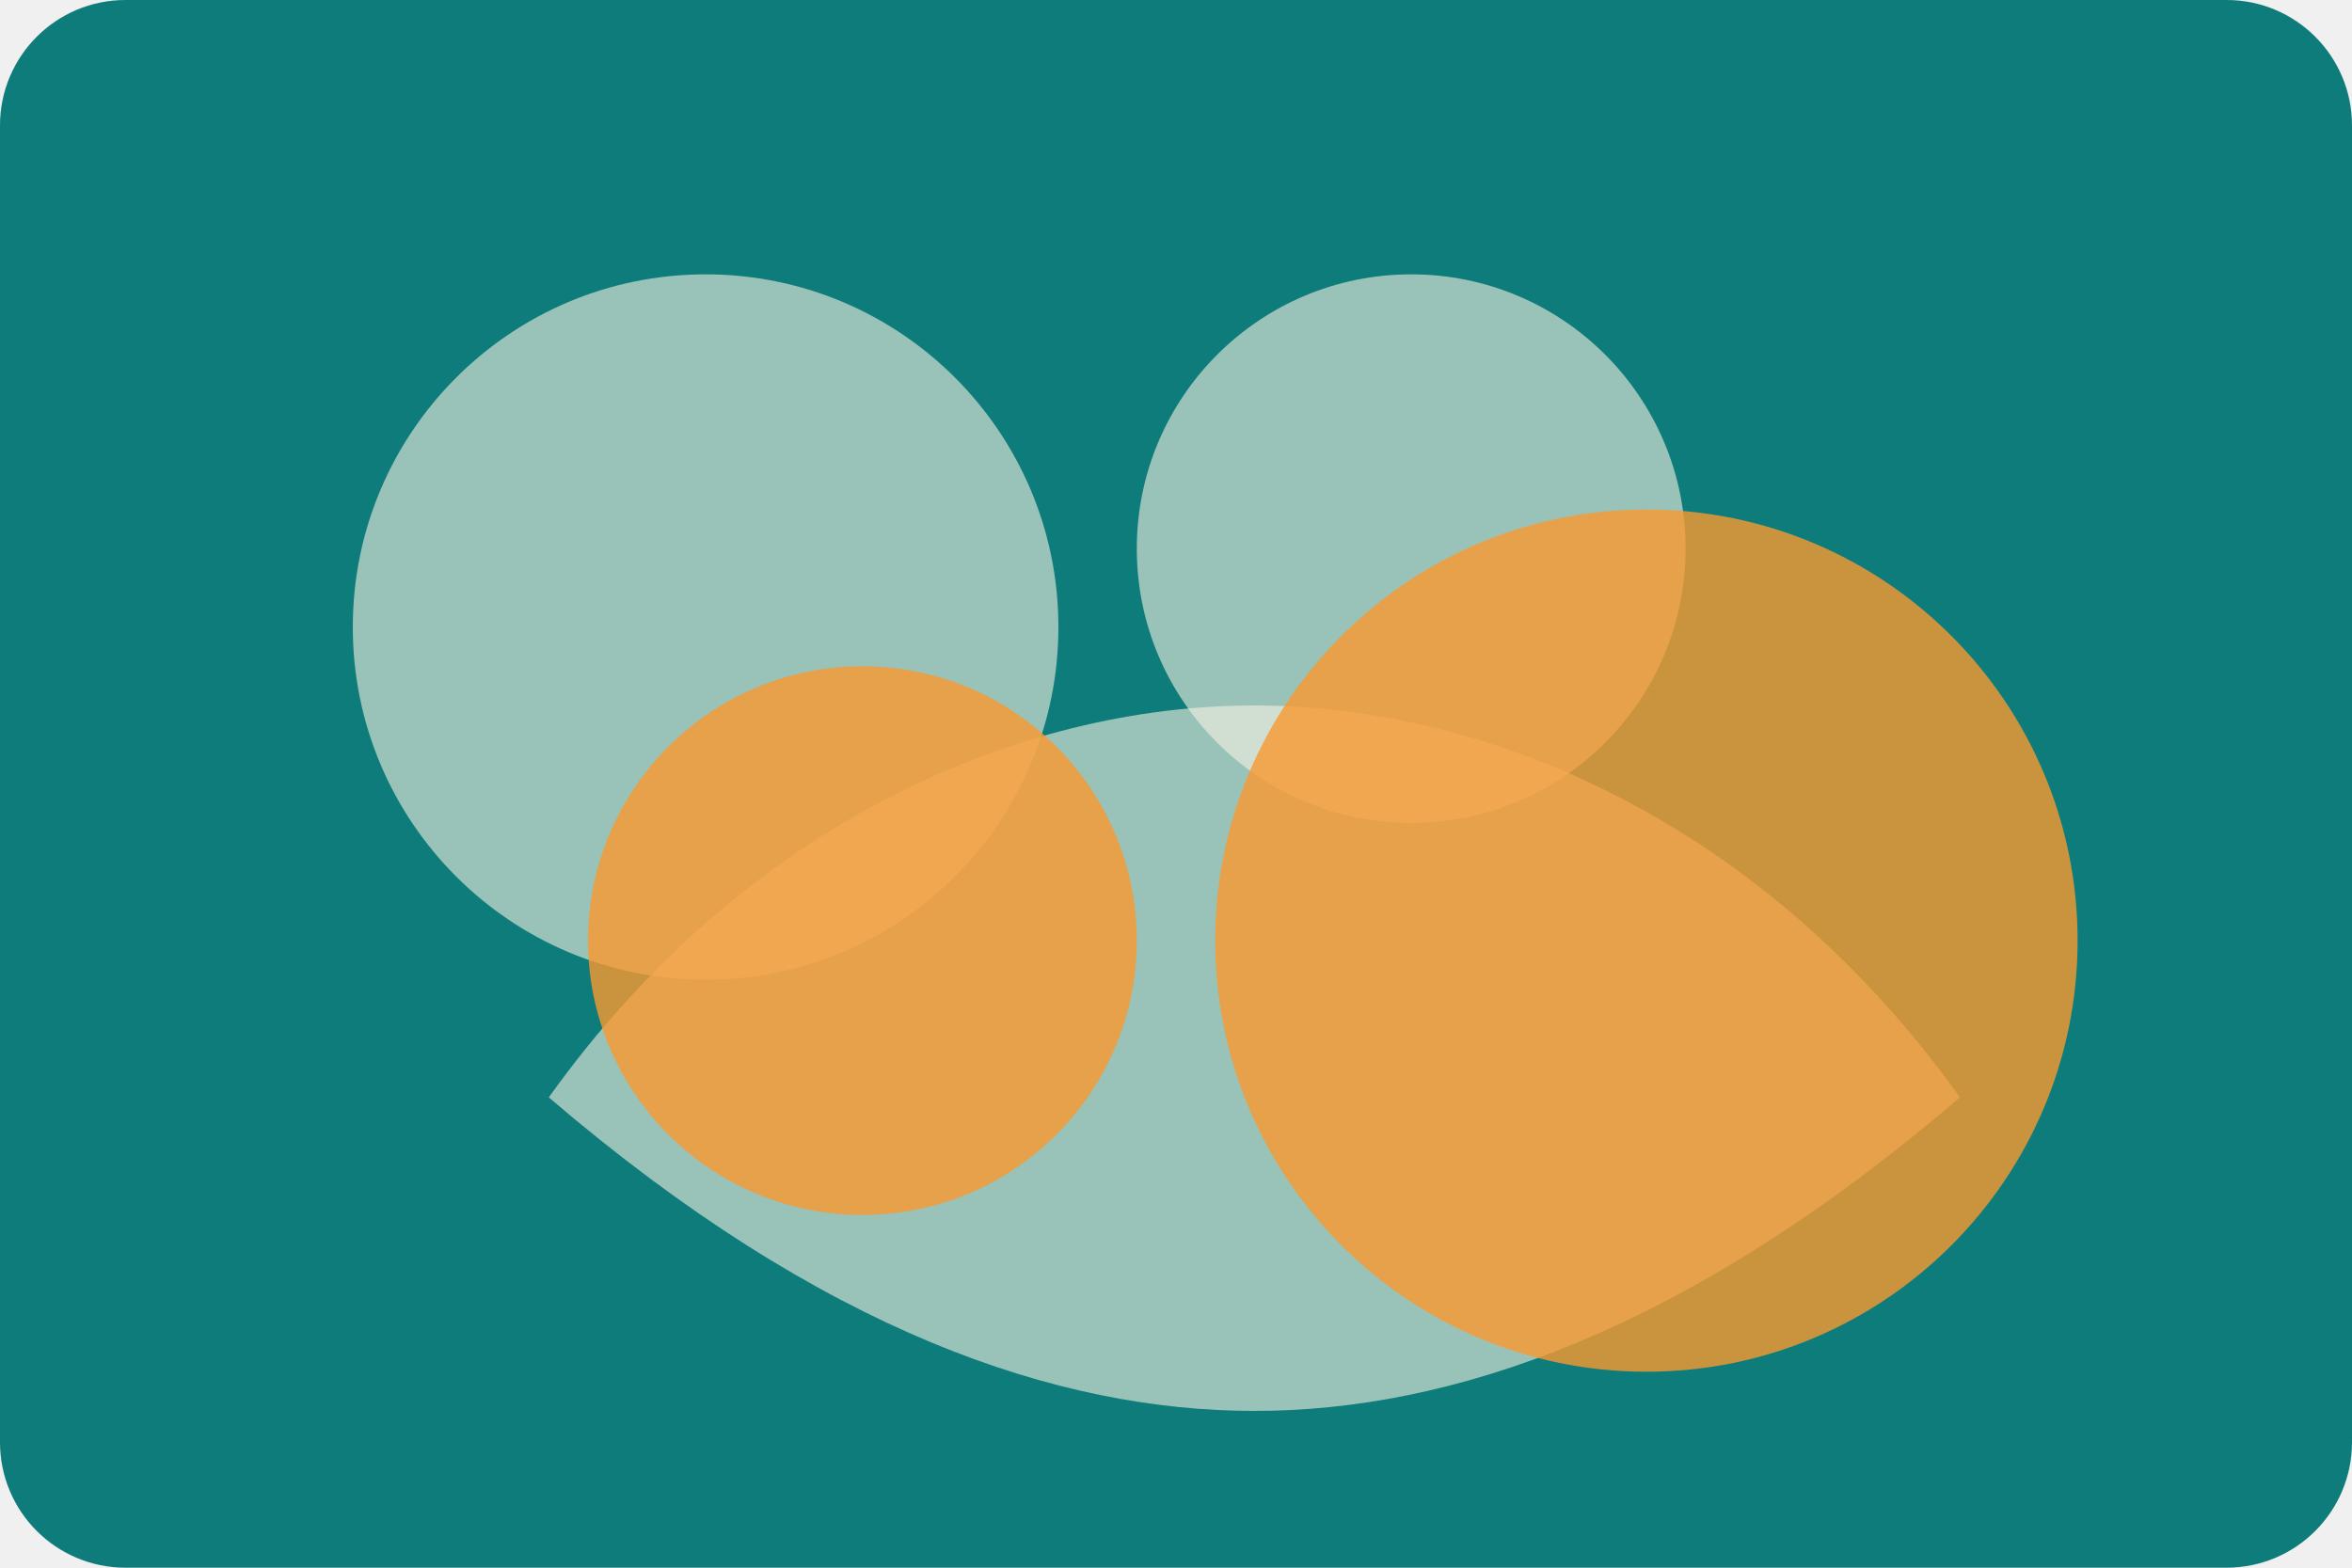
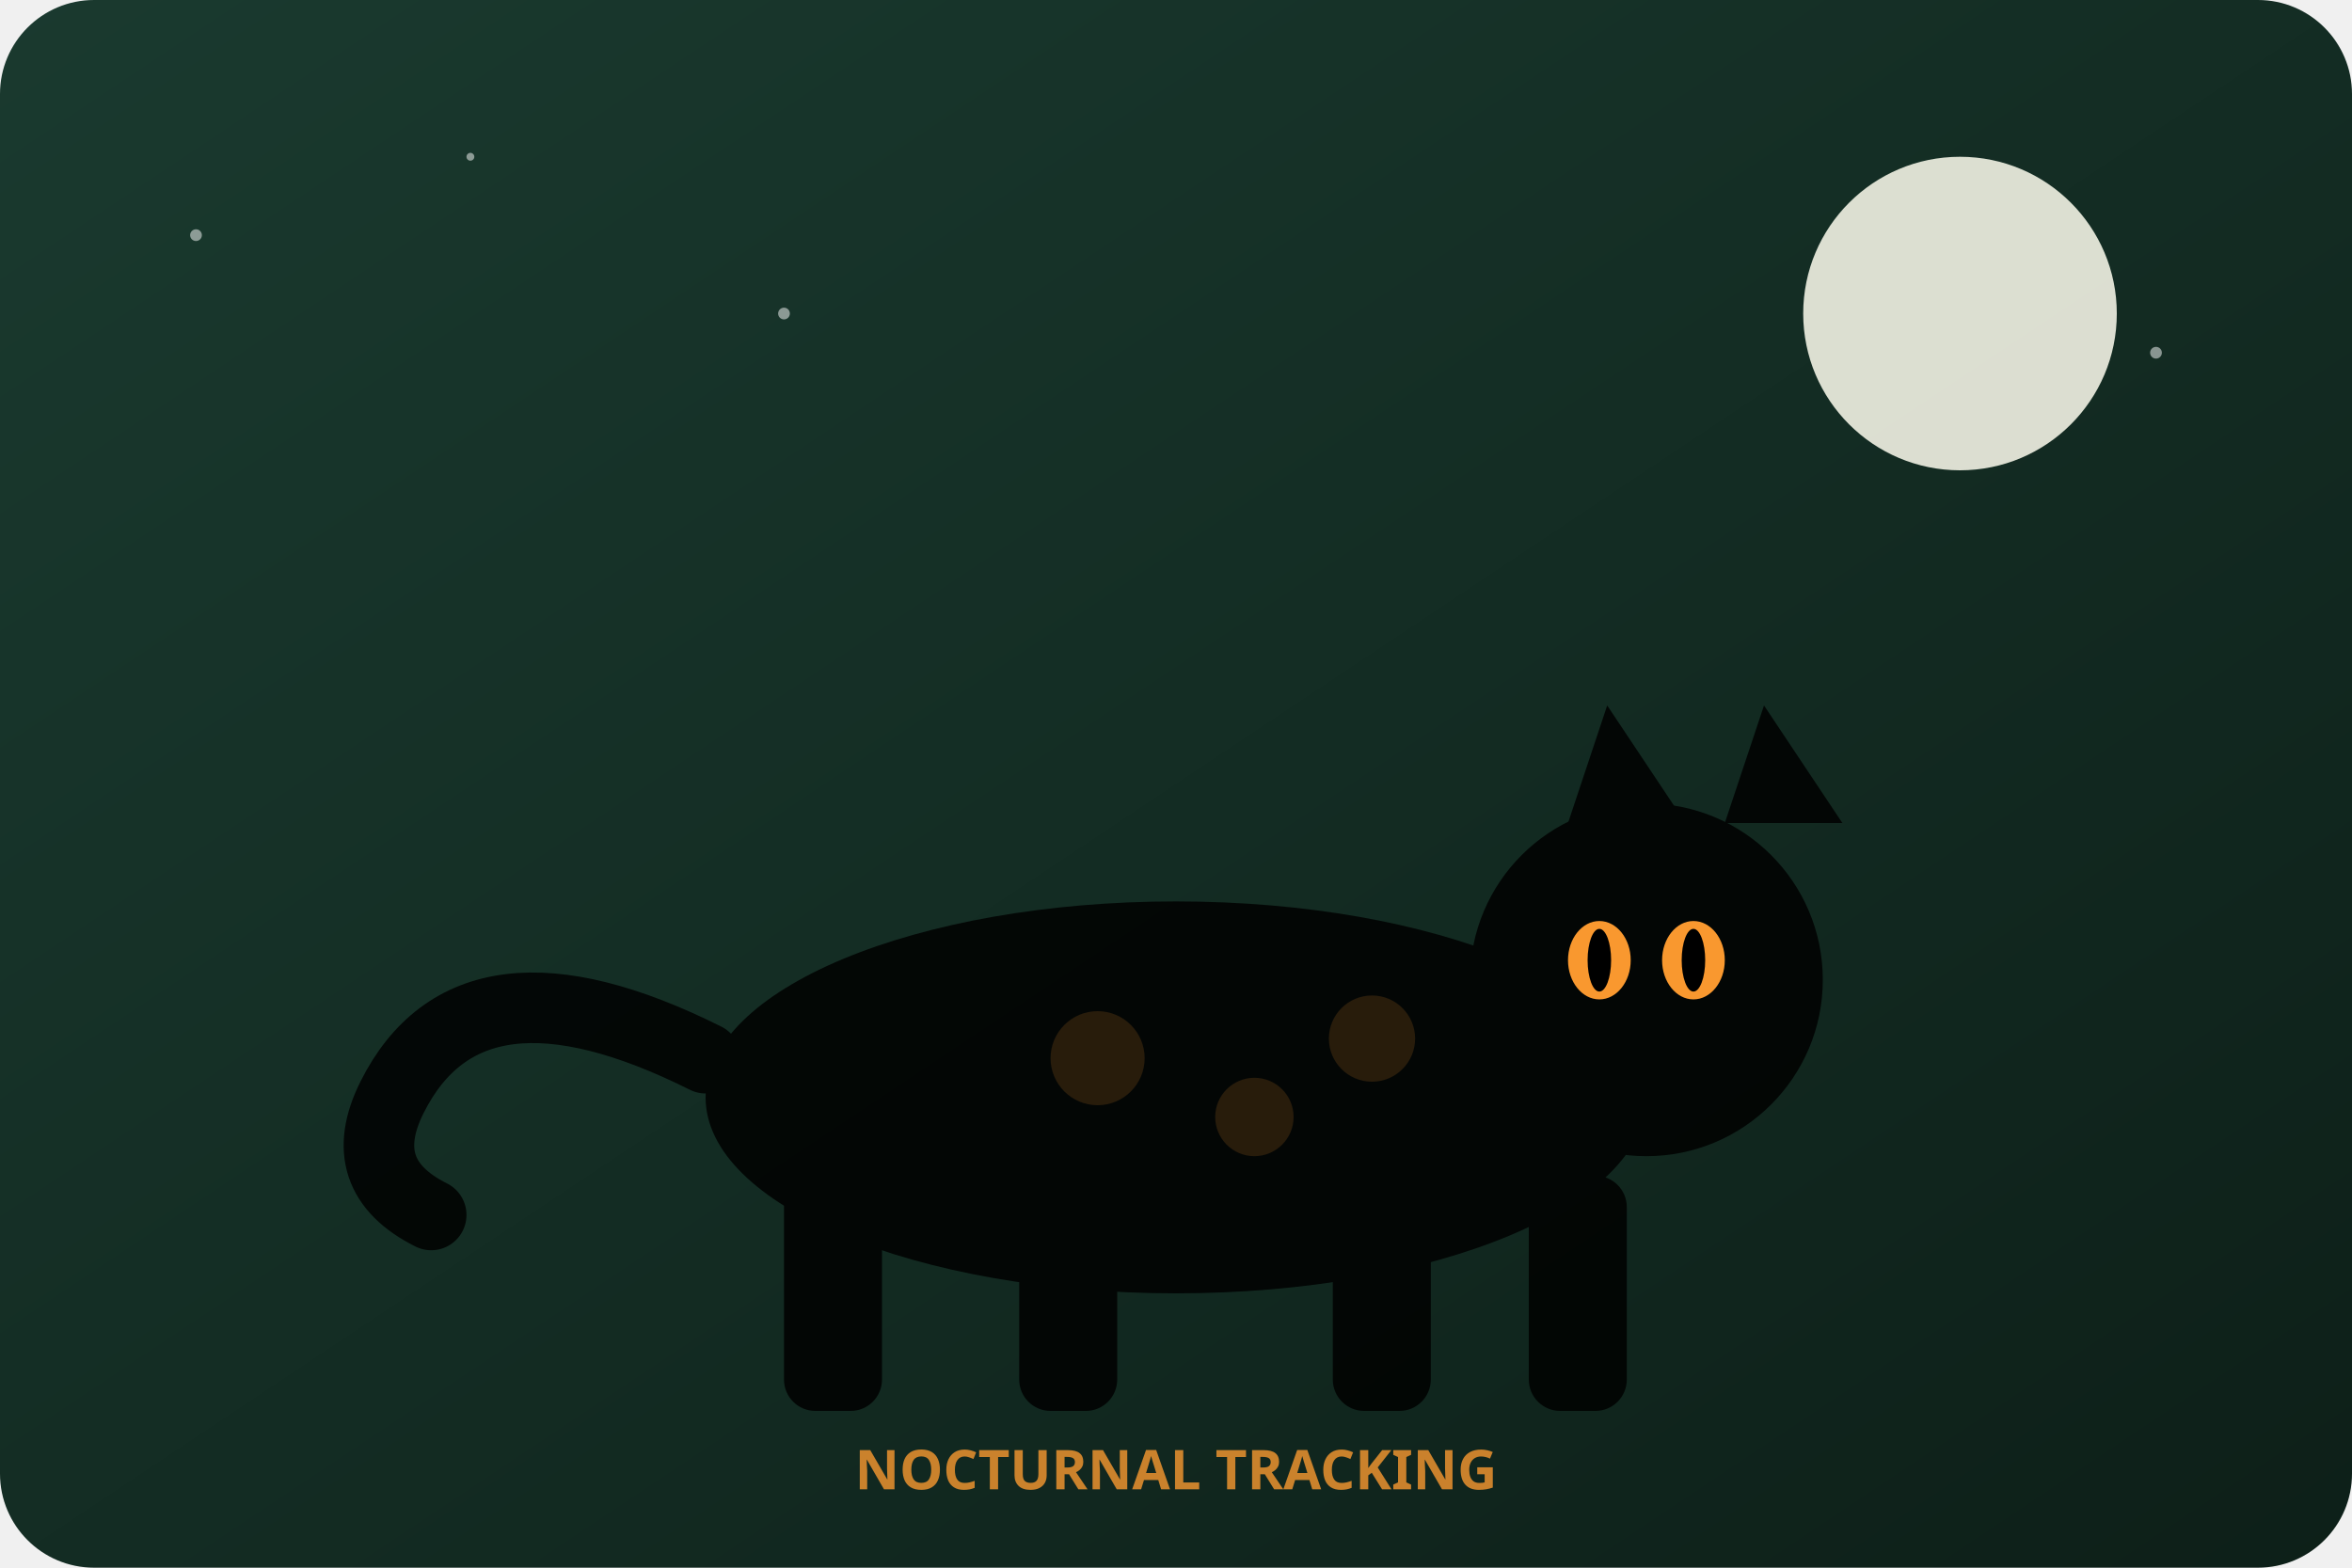
<svg xmlns="http://www.w3.org/2000/svg" viewBox="0 0 600 400">
-   <rect width="600" height="400" rx="32" fill="#0E7C7B" />
-   <g fill="#F5F1E3" fill-opacity="0.6">
-     <circle cx="180" cy="160" r="90" />
-     <circle cx="360" cy="140" r="70" />
-     <path d="M140 280c50-70 120-100 180-100s130 30 180 100c-70 60-130 80-180 80s-110-20-180-80z" />
+   <defs>
+     <linearGradient id="jaguarBg" x1="0%" y1="0%" x2="100%" y2="100%">
+       <stop offset="0%" stop-color="#1a3a2f" />
+       <stop offset="100%" stop-color="#0d1f18" />
+     </linearGradient>
+   </defs>
+   <rect width="600" height="400" rx="24" fill="url(#jaguarBg)" />
+   <g fill="#fff" opacity="0.5">
+     <circle cx="50" cy="60" r="1.5" />
+     <circle cx="120" cy="40" r="1" />
+     <circle cx="200" cy="80" r="1.5" />
+     <circle cx="550" cy="90" r="1.5" />
  </g>
-   <g fill="#F9982F" fill-opacity="0.8">
-     <circle cx="420" cy="240" r="110" />
-     <circle cx="220" cy="240" r="70" />
+   <circle cx="500" cy="80" r="40" fill="#fffef0" opacity="0.85" />
+   <g fill="#000" opacity="0.85">
+     <ellipse cx="300" cy="280" rx="120" ry="50" />
+     <circle cx="420" cy="250" r="45" />
+     <path d="M400 210 L410 180 L430 210 Z" />
+     <path d="M440 210 L450 180 L470 210 Z" />
+     <rect x="200" y="300" width="25" height="60" rx="8" />
+     <rect x="260" y="310" width="25" height="50" rx="8" />
+     <rect x="340" y="310" width="25" height="50" rx="8" />
+     <rect x="390" y="300" width="25" height="60" rx="8" />
+     <path d="M180 270 Q120 240 100 280 Q90 300 110 310" stroke="#000" stroke-width="18" fill="none" stroke-linecap="round" />
  </g>
+   <ellipse cx="408" cy="245" rx="8" ry="10" fill="#f9982f" />
+   <ellipse cx="432" cy="245" rx="8" ry="10" fill="#f9982f" />
+   <ellipse cx="408" cy="245" rx="3" ry="8" fill="#000" />
+   <ellipse cx="432" cy="245" rx="3" ry="8" fill="#000" />
+   <g fill="#F9982F" opacity="0.15">
+     <circle cx="280" cy="270" r="12" />
+     <circle cx="320" cy="285" r="10" />
+     <circle cx="350" cy="265" r="11" />
+   </g>
+   <text x="300" y="380" text-anchor="middle" fill="#F9982F" font-family="system-ui" font-size="14" font-weight="600" opacity="0.8">NOCTURNAL TRACKING</text>
</svg>
